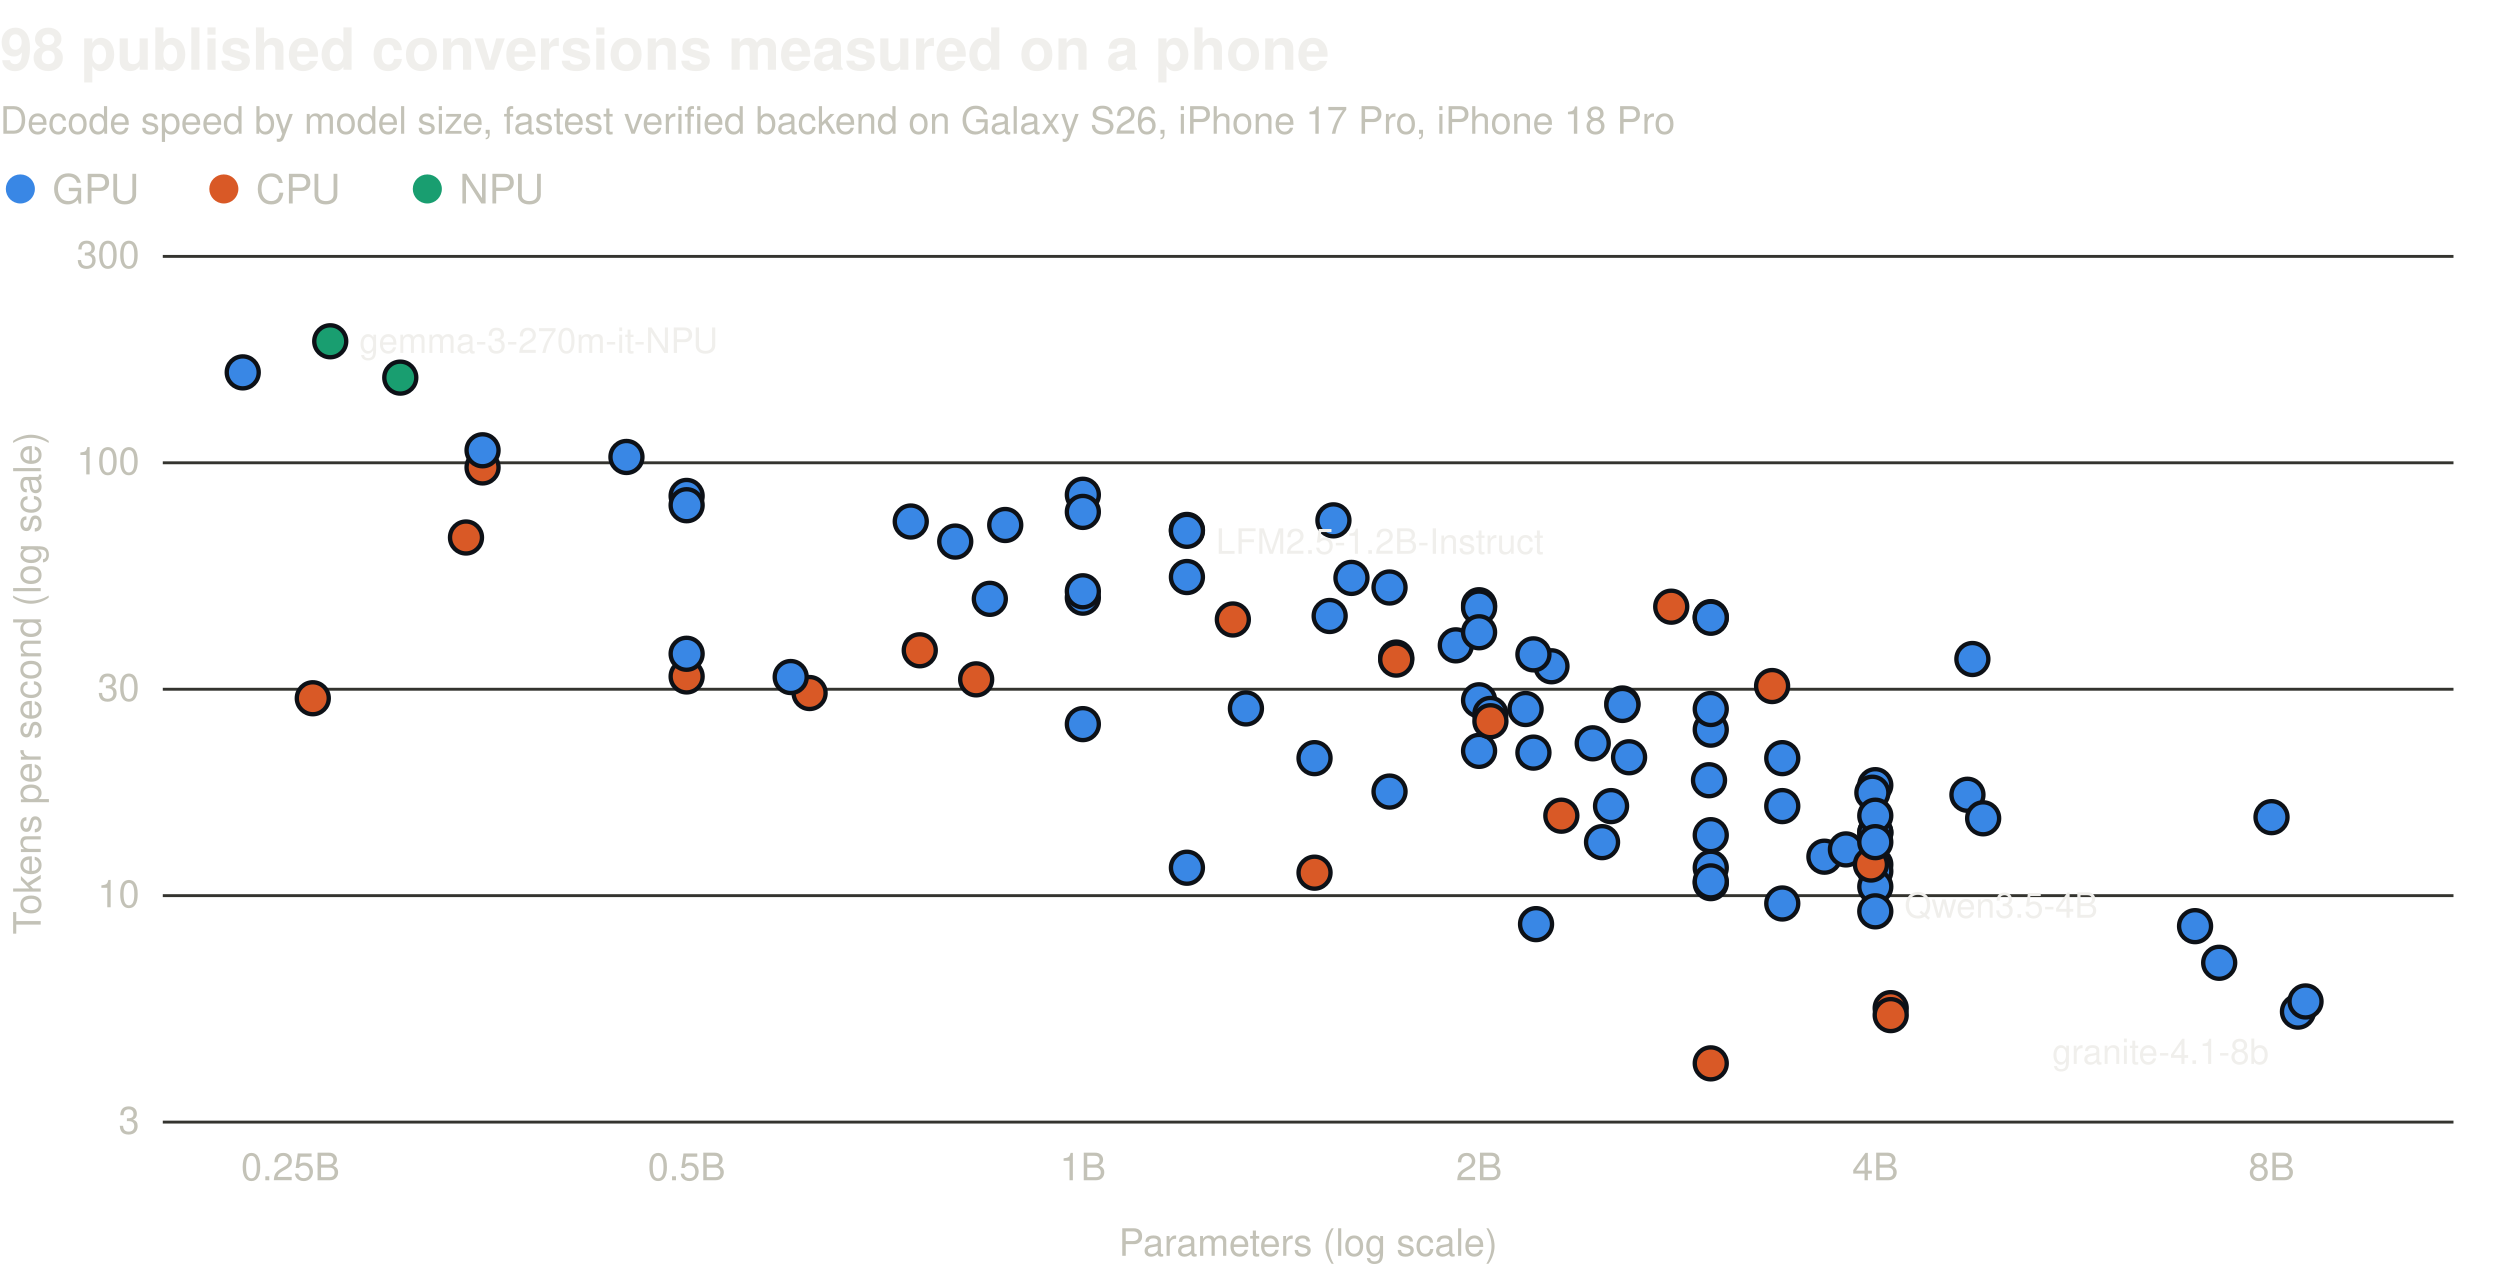
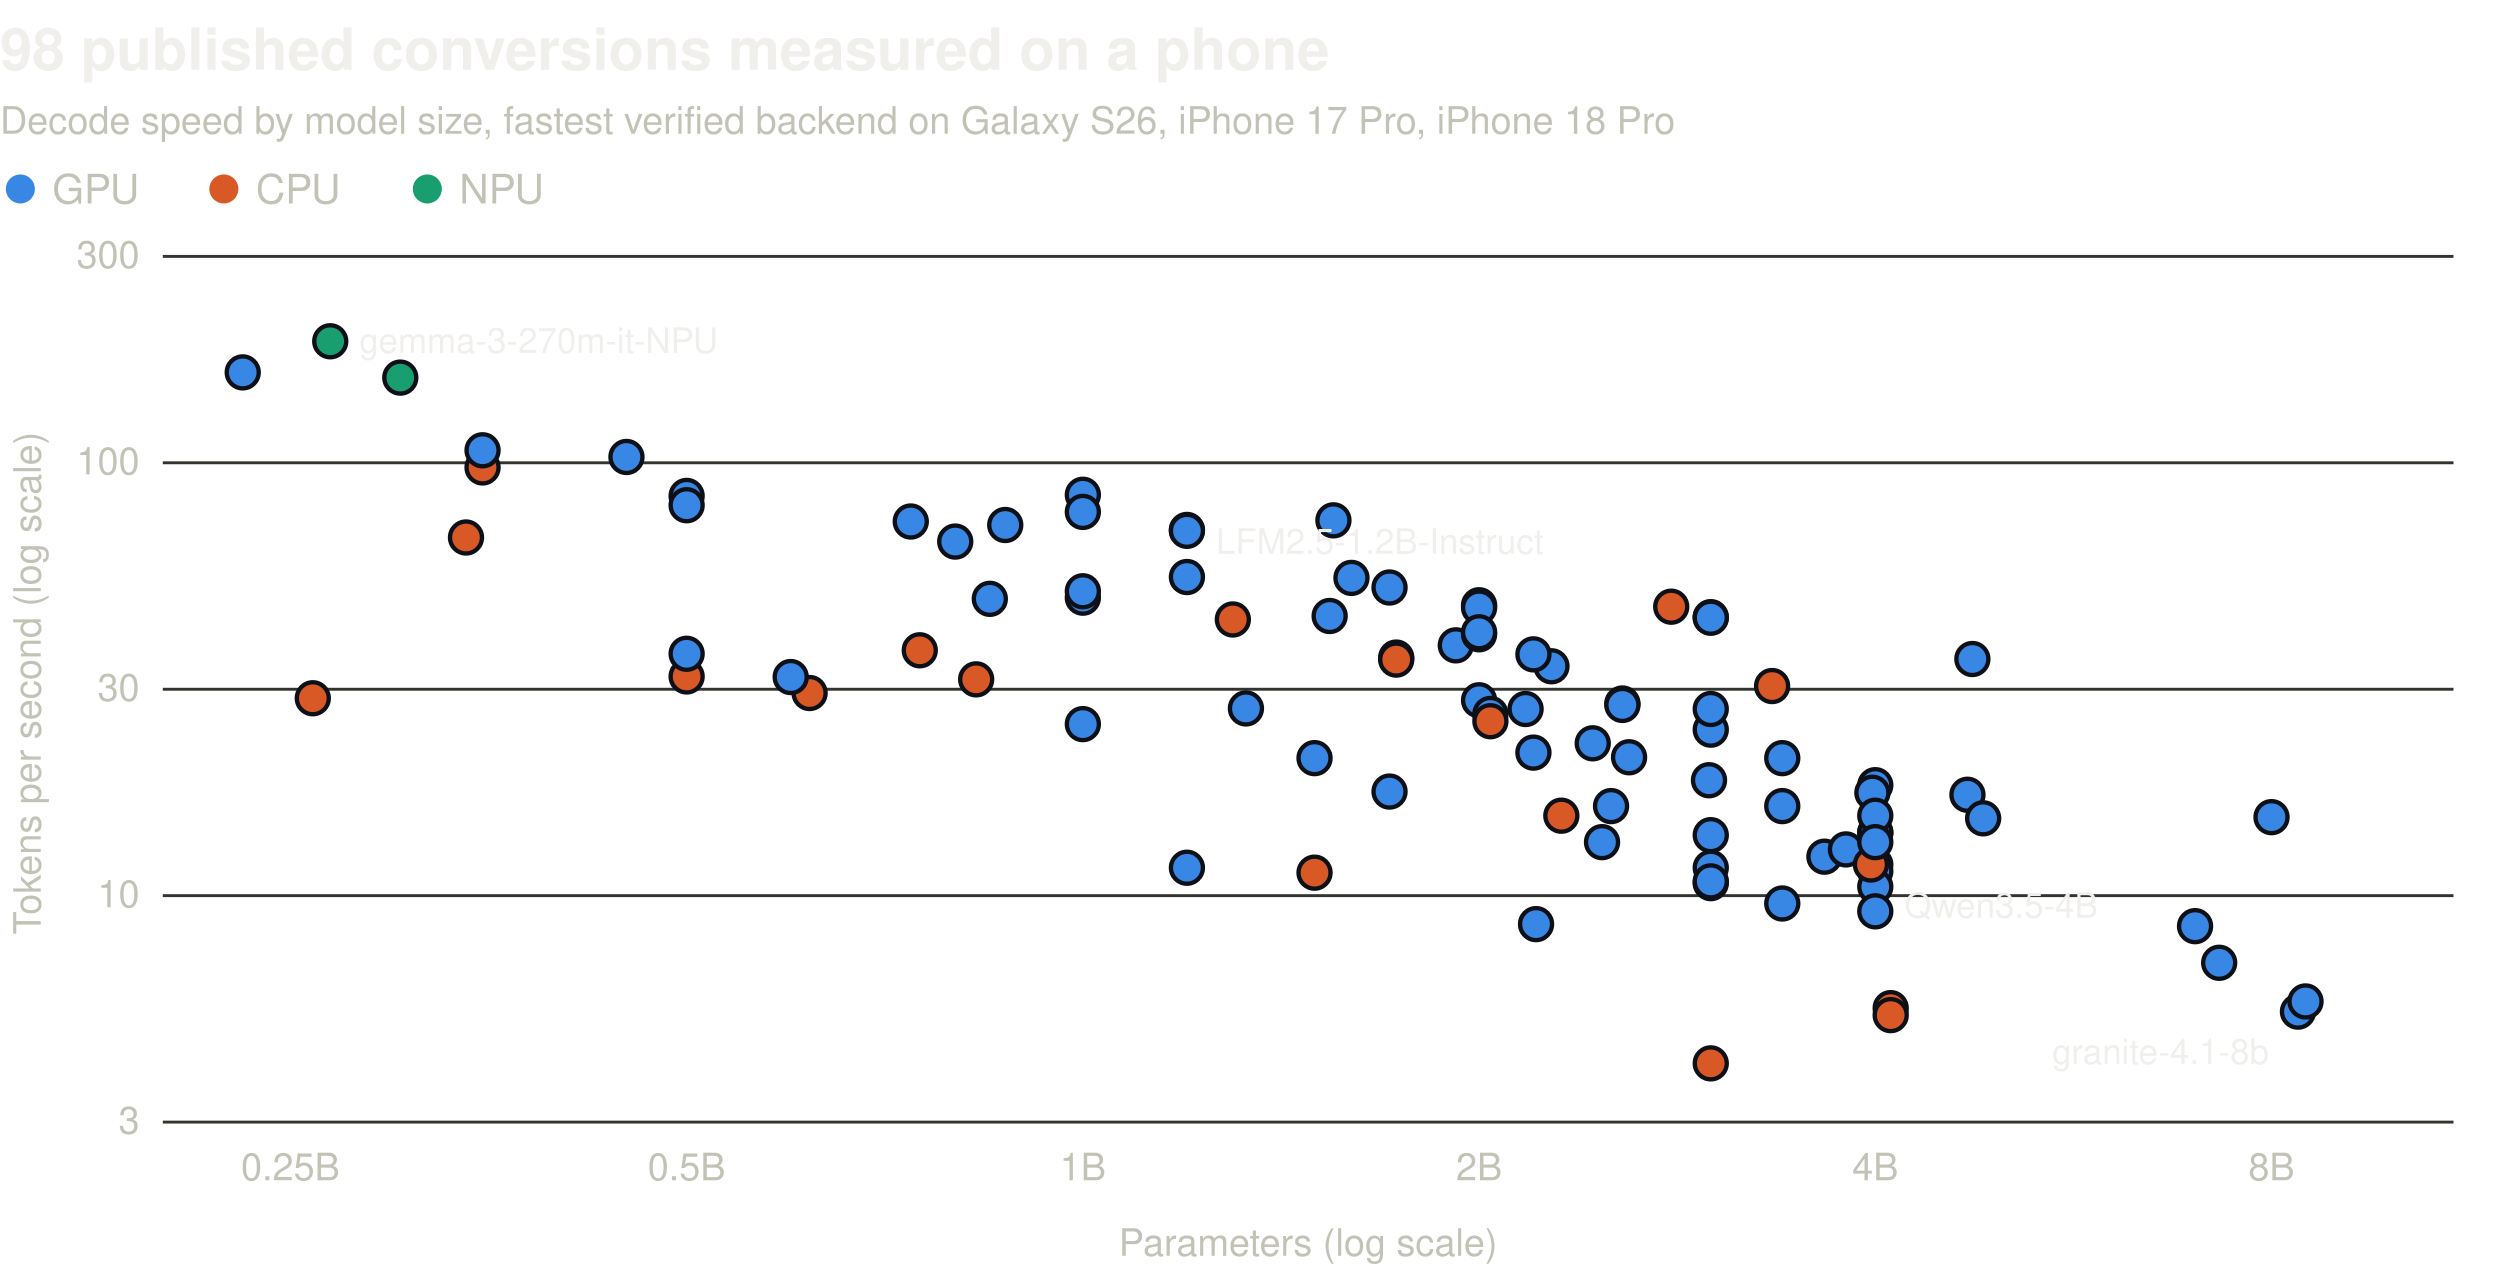
<svg xmlns="http://www.w3.org/2000/svg" viewBox="0 0 860 440" width="860" height="440" role="img" aria-labelledby="t d" font-family="-apple-system, BlinkMacSystemFont, 'Segoe UI', Helvetica, Arial, sans-serif">
  <text x="0.0" y="24.0" font-size="20" font-weight="600" fill="#f0efec" text-anchor="start">98 published conversions measured on a phone</text>
  <text x="0.0" y="46.0" font-size="13" font-weight="400" fill="#c3c2b7" text-anchor="start">Decode speed by model size, fastest verified backend on Galaxy S26, iPhone 17 Pro, iPhone 18 Pro</text>
  <circle cx="7" cy="65" r="5" fill="#3987e5" />
  <text x="18.0" y="70.0" font-size="14" font-weight="400" fill="#c3c2b7" text-anchor="start">GPU</text>
  <circle cx="77" cy="65" r="5" fill="#d95926" />
  <text x="88.0" y="70.0" font-size="14" font-weight="400" fill="#c3c2b7" text-anchor="start">CPU</text>
  <circle cx="147" cy="65" r="5" fill="#199e70" />
  <text x="158.0" y="70.0" font-size="14" font-weight="400" fill="#c3c2b7" text-anchor="start">NPU</text>
  <line x1="56" x2="844" y1="386.0" y2="386.0" stroke="#34342f" />
  <text x="48.0" y="390.0" font-size="13" font-weight="400" fill="#c3c2b7" text-anchor="end">3</text>
  <line x1="56" x2="844" y1="308.1" y2="308.1" stroke="#34342f" />
  <text x="48.0" y="312.1" font-size="13" font-weight="400" fill="#c3c2b7" text-anchor="end">10</text>
  <line x1="56" x2="844" y1="237.1" y2="237.1" stroke="#34342f" />
  <text x="48.0" y="241.1" font-size="13" font-weight="400" fill="#c3c2b7" text-anchor="end">30</text>
  <line x1="56" x2="844" y1="159.2" y2="159.2" stroke="#34342f" />
  <text x="48.0" y="163.2" font-size="13" font-weight="400" fill="#c3c2b7" text-anchor="end">100</text>
  <line x1="56" x2="844" y1="88.2" y2="88.2" stroke="#34342f" />
  <text x="48.0" y="92.2" font-size="13" font-weight="400" fill="#c3c2b7" text-anchor="end">300</text>
  <text x="99.9" y="406.0" font-size="13" font-weight="400" fill="#c3c2b7" text-anchor="middle">0.25B</text>
  <text x="236.2" y="406.0" font-size="13" font-weight="400" fill="#c3c2b7" text-anchor="middle">0.5B</text>
  <text x="372.5" y="406.0" font-size="13" font-weight="400" fill="#c3c2b7" text-anchor="middle">1B</text>
  <text x="508.8" y="406.0" font-size="13" font-weight="400" fill="#c3c2b7" text-anchor="middle">2B</text>
  <text x="645.1" y="406.0" font-size="13" font-weight="400" fill="#c3c2b7" text-anchor="middle">4B</text>
  <text x="781.4" y="406.0" font-size="13" font-weight="400" fill="#c3c2b7" text-anchor="middle">8B</text>
  <text x="450.0" y="432.0" font-size="13" font-weight="400" fill="#c3c2b7" text-anchor="middle">Parameters (log scale)</text>
  <text transform="translate(14 235.0) rotate(-90)" font-size="13" fill="#c3c2b7" text-anchor="middle">Tokens per second (log scale)</text>
  <circle cx="83.5" cy="128.1" r="5.5" fill="#3987e5" stroke="#0d1117" stroke-width="1.5" />
  <circle cx="113.6" cy="117.4" r="5.5" fill="#199e70" stroke="#0d1117" stroke-width="1.5" />
  <circle cx="137.7" cy="129.9" r="5.5" fill="#199e70" stroke="#0d1117" stroke-width="1.5" />
  <circle cx="166.0" cy="160.8" r="5.5" fill="#d95926" stroke="#0d1117" stroke-width="1.5" />
  <circle cx="166.0" cy="154.9" r="5.5" fill="#3987e5" stroke="#0d1117" stroke-width="1.5" />
  <circle cx="236.2" cy="232.7" r="5.5" fill="#d95926" stroke="#0d1117" stroke-width="1.5" />
  <circle cx="236.2" cy="224.9" r="5.5" fill="#3987e5" stroke="#0d1117" stroke-width="1.5" />
  <circle cx="313.3" cy="179.4" r="5.5" fill="#3987e5" stroke="#0d1117" stroke-width="1.5" />
  <circle cx="372.5" cy="249.1" r="5.5" fill="#3987e5" stroke="#0d1117" stroke-width="1.5" />
  <circle cx="372.5" cy="205.6" r="5.5" fill="#3987e5" stroke="#0d1117" stroke-width="1.5" />
  <circle cx="372.5" cy="203.4" r="5.5" fill="#3987e5" stroke="#0d1117" stroke-width="1.5" />
  <circle cx="408.3" cy="198.5" r="5.5" fill="#3987e5" stroke="#0d1117" stroke-width="1.5" />
  <circle cx="408.3" cy="182.3" r="5.5" fill="#3987e5" stroke="#0d1117" stroke-width="1.5" />
  <circle cx="408.3" cy="298.5" r="5.5" fill="#3987e5" stroke="#0d1117" stroke-width="1.5" />
  <circle cx="428.6" cy="243.7" r="5.5" fill="#3987e5" stroke="#0d1117" stroke-width="1.5" />
  <circle cx="452.2" cy="300.2" r="5.5" fill="#d95926" stroke="#0d1117" stroke-width="1.5" />
  <circle cx="452.2" cy="260.8" r="5.5" fill="#3987e5" stroke="#0d1117" stroke-width="1.5" />
  <circle cx="457.4" cy="211.9" r="5.5" fill="#3987e5" stroke="#0d1117" stroke-width="1.5" />
  <circle cx="480.3" cy="226.2" r="5.5" fill="#d95926" stroke="#0d1117" stroke-width="1.5" />
  <circle cx="480.3" cy="226.9" r="5.5" fill="#d95926" stroke="#0d1117" stroke-width="1.5" />
  <circle cx="558.1" cy="242.0" r="5.5" fill="#3987e5" stroke="#0d1117" stroke-width="1.5" />
  <circle cx="558.1" cy="242.5" r="5.5" fill="#3987e5" stroke="#0d1117" stroke-width="1.5" />
  <circle cx="587.9" cy="268.4" r="5.5" fill="#3987e5" stroke="#0d1117" stroke-width="1.5" />
  <circle cx="588.5" cy="298.5" r="5.5" fill="#3987e5" stroke="#0d1117" stroke-width="1.5" />
  <circle cx="588.5" cy="212.3" r="5.5" fill="#3987e5" stroke="#0d1117" stroke-width="1.5" />
  <circle cx="613.1" cy="260.8" r="5.5" fill="#3987e5" stroke="#0d1117" stroke-width="1.5" />
  <circle cx="613.1" cy="277.3" r="5.5" fill="#3987e5" stroke="#0d1117" stroke-width="1.5" />
  <circle cx="645.1" cy="297.4" r="5.5" fill="#d95926" stroke="#0d1117" stroke-width="1.5" />
  <circle cx="645.1" cy="286.4" r="5.5" fill="#3987e5" stroke="#0d1117" stroke-width="1.5" />
  <circle cx="645.1" cy="270.1" r="5.5" fill="#3987e5" stroke="#0d1117" stroke-width="1.5" />
  <circle cx="645.1" cy="299.7" r="5.5" fill="#3987e5" stroke="#0d1117" stroke-width="1.5" />
  <circle cx="645.1" cy="305.0" r="5.5" fill="#3987e5" stroke="#0d1117" stroke-width="1.5" />
  <circle cx="790.5" cy="348.0" r="5.5" fill="#3987e5" stroke="#0d1117" stroke-width="1.5" />
  <circle cx="793.1" cy="344.5" r="5.5" fill="#3987e5" stroke="#0d1117" stroke-width="1.5" />
  <circle cx="278.5" cy="238.4" r="5.5" fill="#d95926" stroke="#0d1117" stroke-width="1.5" />
  <circle cx="408.3" cy="182.6" r="5.5" fill="#3987e5" stroke="#0d1117" stroke-width="1.5" />
  <circle cx="478.0" cy="272.3" r="5.5" fill="#3987e5" stroke="#0d1117" stroke-width="1.5" />
  <circle cx="478.0" cy="202.1" r="5.5" fill="#3987e5" stroke="#0d1117" stroke-width="1.5" />
  <circle cx="554.2" cy="277.3" r="5.5" fill="#3987e5" stroke="#0d1117" stroke-width="1.5" />
  <circle cx="560.4" cy="260.5" r="5.5" fill="#3987e5" stroke="#0d1117" stroke-width="1.5" />
  <circle cx="588.5" cy="287.3" r="5.5" fill="#3987e5" stroke="#0d1117" stroke-width="1.5" />
  <circle cx="588.5" cy="303.8" r="5.5" fill="#3987e5" stroke="#0d1117" stroke-width="1.5" />
  <circle cx="588.5" cy="365.8" r="5.5" fill="#d95926" stroke="#0d1117" stroke-width="1.5" />
  <circle cx="588.5" cy="212.5" r="5.5" fill="#3987e5" stroke="#0d1117" stroke-width="1.5" />
  <circle cx="588.5" cy="251.0" r="5.5" fill="#3987e5" stroke="#0d1117" stroke-width="1.5" />
  <circle cx="613.1" cy="310.8" r="5.5" fill="#3987e5" stroke="#0d1117" stroke-width="1.5" />
  <circle cx="627.6" cy="294.7" r="5.5" fill="#3987e5" stroke="#0d1117" stroke-width="1.5" />
  <circle cx="635.0" cy="292.2" r="5.5" fill="#3987e5" stroke="#0d1117" stroke-width="1.5" />
  <circle cx="643.6" cy="297.4" r="5.5" fill="#d95926" stroke="#0d1117" stroke-width="1.5" />
  <circle cx="644.1" cy="272.7" r="5.5" fill="#3987e5" stroke="#0d1117" stroke-width="1.5" />
  <circle cx="645.1" cy="286.4" r="5.5" fill="#3987e5" stroke="#0d1117" stroke-width="1.5" />
  <circle cx="645.1" cy="313.5" r="5.5" fill="#3987e5" stroke="#0d1117" stroke-width="1.5" />
  <circle cx="645.1" cy="280.6" r="5.5" fill="#3987e5" stroke="#0d1117" stroke-width="1.5" />
  <circle cx="650.4" cy="346.8" r="5.5" fill="#d95926" stroke="#0d1117" stroke-width="1.5" />
  <circle cx="650.4" cy="349.2" r="5.5" fill="#d95926" stroke="#0d1117" stroke-width="1.5" />
  <circle cx="755.1" cy="318.6" r="5.5" fill="#3987e5" stroke="#0d1117" stroke-width="1.5" />
  <circle cx="763.4" cy="331.2" r="5.5" fill="#3987e5" stroke="#0d1117" stroke-width="1.5" />
  <circle cx="781.4" cy="281.1" r="5.5" fill="#3987e5" stroke="#0d1117" stroke-width="1.5" />
  <circle cx="107.6" cy="240.2" r="5.5" fill="#d95926" stroke="#0d1117" stroke-width="1.5" />
  <circle cx="215.5" cy="157.2" r="5.5" fill="#3987e5" stroke="#0d1117" stroke-width="1.5" />
  <circle cx="236.2" cy="170.6" r="5.5" fill="#3987e5" stroke="#0d1117" stroke-width="1.5" />
  <circle cx="236.2" cy="173.8" r="5.5" fill="#3987e5" stroke="#0d1117" stroke-width="1.5" />
  <circle cx="328.6" cy="186.3" r="5.5" fill="#3987e5" stroke="#0d1117" stroke-width="1.5" />
  <circle cx="340.5" cy="206.0" r="5.5" fill="#3987e5" stroke="#0d1117" stroke-width="1.5" />
  <circle cx="345.8" cy="180.6" r="5.5" fill="#3987e5" stroke="#0d1117" stroke-width="1.5" />
  <circle cx="372.5" cy="170.2" r="5.5" fill="#3987e5" stroke="#0d1117" stroke-width="1.5" />
  <circle cx="372.5" cy="176.1" r="5.5" fill="#3987e5" stroke="#0d1117" stroke-width="1.5" />
  <circle cx="424.1" cy="213.1" r="5.5" fill="#d95926" stroke="#0d1117" stroke-width="1.5" />
  <circle cx="458.7" cy="179.0" r="5.5" fill="#3987e5" stroke="#0d1117" stroke-width="1.5" />
  <circle cx="464.9" cy="198.8" r="5.5" fill="#3987e5" stroke="#0d1117" stroke-width="1.5" />
  <circle cx="500.8" cy="222.0" r="5.5" fill="#3987e5" stroke="#0d1117" stroke-width="1.5" />
  <circle cx="508.8" cy="208.2" r="5.5" fill="#3987e5" stroke="#0d1117" stroke-width="1.5" />
-   <circle cx="508.8" cy="258.3" r="5.5" fill="#3987e5" stroke="#0d1117" stroke-width="1.5" />
+   <circle cx="508.8" cy="218.2" r="5.5" fill="#3987e5" stroke="#0d1117" stroke-width="1.5" />
  <circle cx="508.8" cy="240.9" r="5.5" fill="#3987e5" stroke="#0d1117" stroke-width="1.5" />
  <circle cx="508.8" cy="209.0" r="5.5" fill="#3987e5" stroke="#0d1117" stroke-width="1.5" />
  <circle cx="527.5" cy="258.9" r="5.5" fill="#3987e5" stroke="#0d1117" stroke-width="1.5" />
  <circle cx="533.7" cy="229.2" r="5.5" fill="#3987e5" stroke="#0d1117" stroke-width="1.5" />
  <circle cx="547.9" cy="255.7" r="5.5" fill="#3987e5" stroke="#0d1117" stroke-width="1.5" />
  <circle cx="551.1" cy="289.7" r="5.5" fill="#3987e5" stroke="#0d1117" stroke-width="1.5" />
  <circle cx="588.5" cy="243.9" r="5.5" fill="#3987e5" stroke="#0d1117" stroke-width="1.5" />
  <circle cx="609.6" cy="236.0" r="5.5" fill="#d95926" stroke="#0d1117" stroke-width="1.5" />
  <circle cx="645.1" cy="289.7" r="5.5" fill="#3987e5" stroke="#0d1117" stroke-width="1.5" />
  <circle cx="676.8" cy="273.4" r="5.5" fill="#3987e5" stroke="#0d1117" stroke-width="1.5" />
  <circle cx="678.5" cy="226.7" r="5.5" fill="#3987e5" stroke="#0d1117" stroke-width="1.5" />
  <circle cx="682.2" cy="281.5" r="5.5" fill="#3987e5" stroke="#0d1117" stroke-width="1.5" />
  <circle cx="160.3" cy="184.9" r="5.5" fill="#d95926" stroke="#0d1117" stroke-width="1.5" />
  <circle cx="272.0" cy="232.9" r="5.5" fill="#3987e5" stroke="#0d1117" stroke-width="1.5" />
  <circle cx="316.4" cy="223.7" r="5.5" fill="#d95926" stroke="#0d1117" stroke-width="1.5" />
  <circle cx="335.8" cy="233.7" r="5.5" fill="#d95926" stroke="#0d1117" stroke-width="1.5" />
  <circle cx="508.8" cy="217.5" r="5.5" fill="#3987e5" stroke="#0d1117" stroke-width="1.5" />
  <circle cx="512.7" cy="245.6" r="5.5" fill="#3987e5" stroke="#0d1117" stroke-width="1.5" />
  <circle cx="512.7" cy="248.1" r="5.5" fill="#d95926" stroke="#0d1117" stroke-width="1.5" />
  <circle cx="524.8" cy="243.9" r="5.5" fill="#3987e5" stroke="#0d1117" stroke-width="1.5" />
  <circle cx="527.5" cy="225.1" r="5.5" fill="#3987e5" stroke="#0d1117" stroke-width="1.5" />
  <circle cx="528.4" cy="317.9" r="5.5" fill="#3987e5" stroke="#0d1117" stroke-width="1.5" />
  <circle cx="537.1" cy="280.6" r="5.5" fill="#d95926" stroke="#0d1117" stroke-width="1.5" />
  <circle cx="574.9" cy="208.7" r="5.5" fill="#d95926" stroke="#0d1117" stroke-width="1.5" />
  <circle cx="588.5" cy="303.2" r="5.5" fill="#3987e5" stroke="#0d1117" stroke-width="1.5" />
  <text x="123.6" y="121.4" font-size="12" font-weight="400" fill="#f0efec" text-anchor="start">gemma-3-270m-it-NPU</text>
  <text x="418.3" y="190.5" font-size="12" font-weight="400" fill="#f0efec" text-anchor="start">LFM2.5-1.2B-Instruct</text>
  <text x="655.1" y="315.7" font-size="12" font-weight="400" fill="#f0efec" text-anchor="start">Qwen3.5-4B</text>
  <text x="780.5" y="366.0" font-size="12" font-weight="400" fill="#f0efec" text-anchor="end">granite-4.1-8b</text>
</svg>
